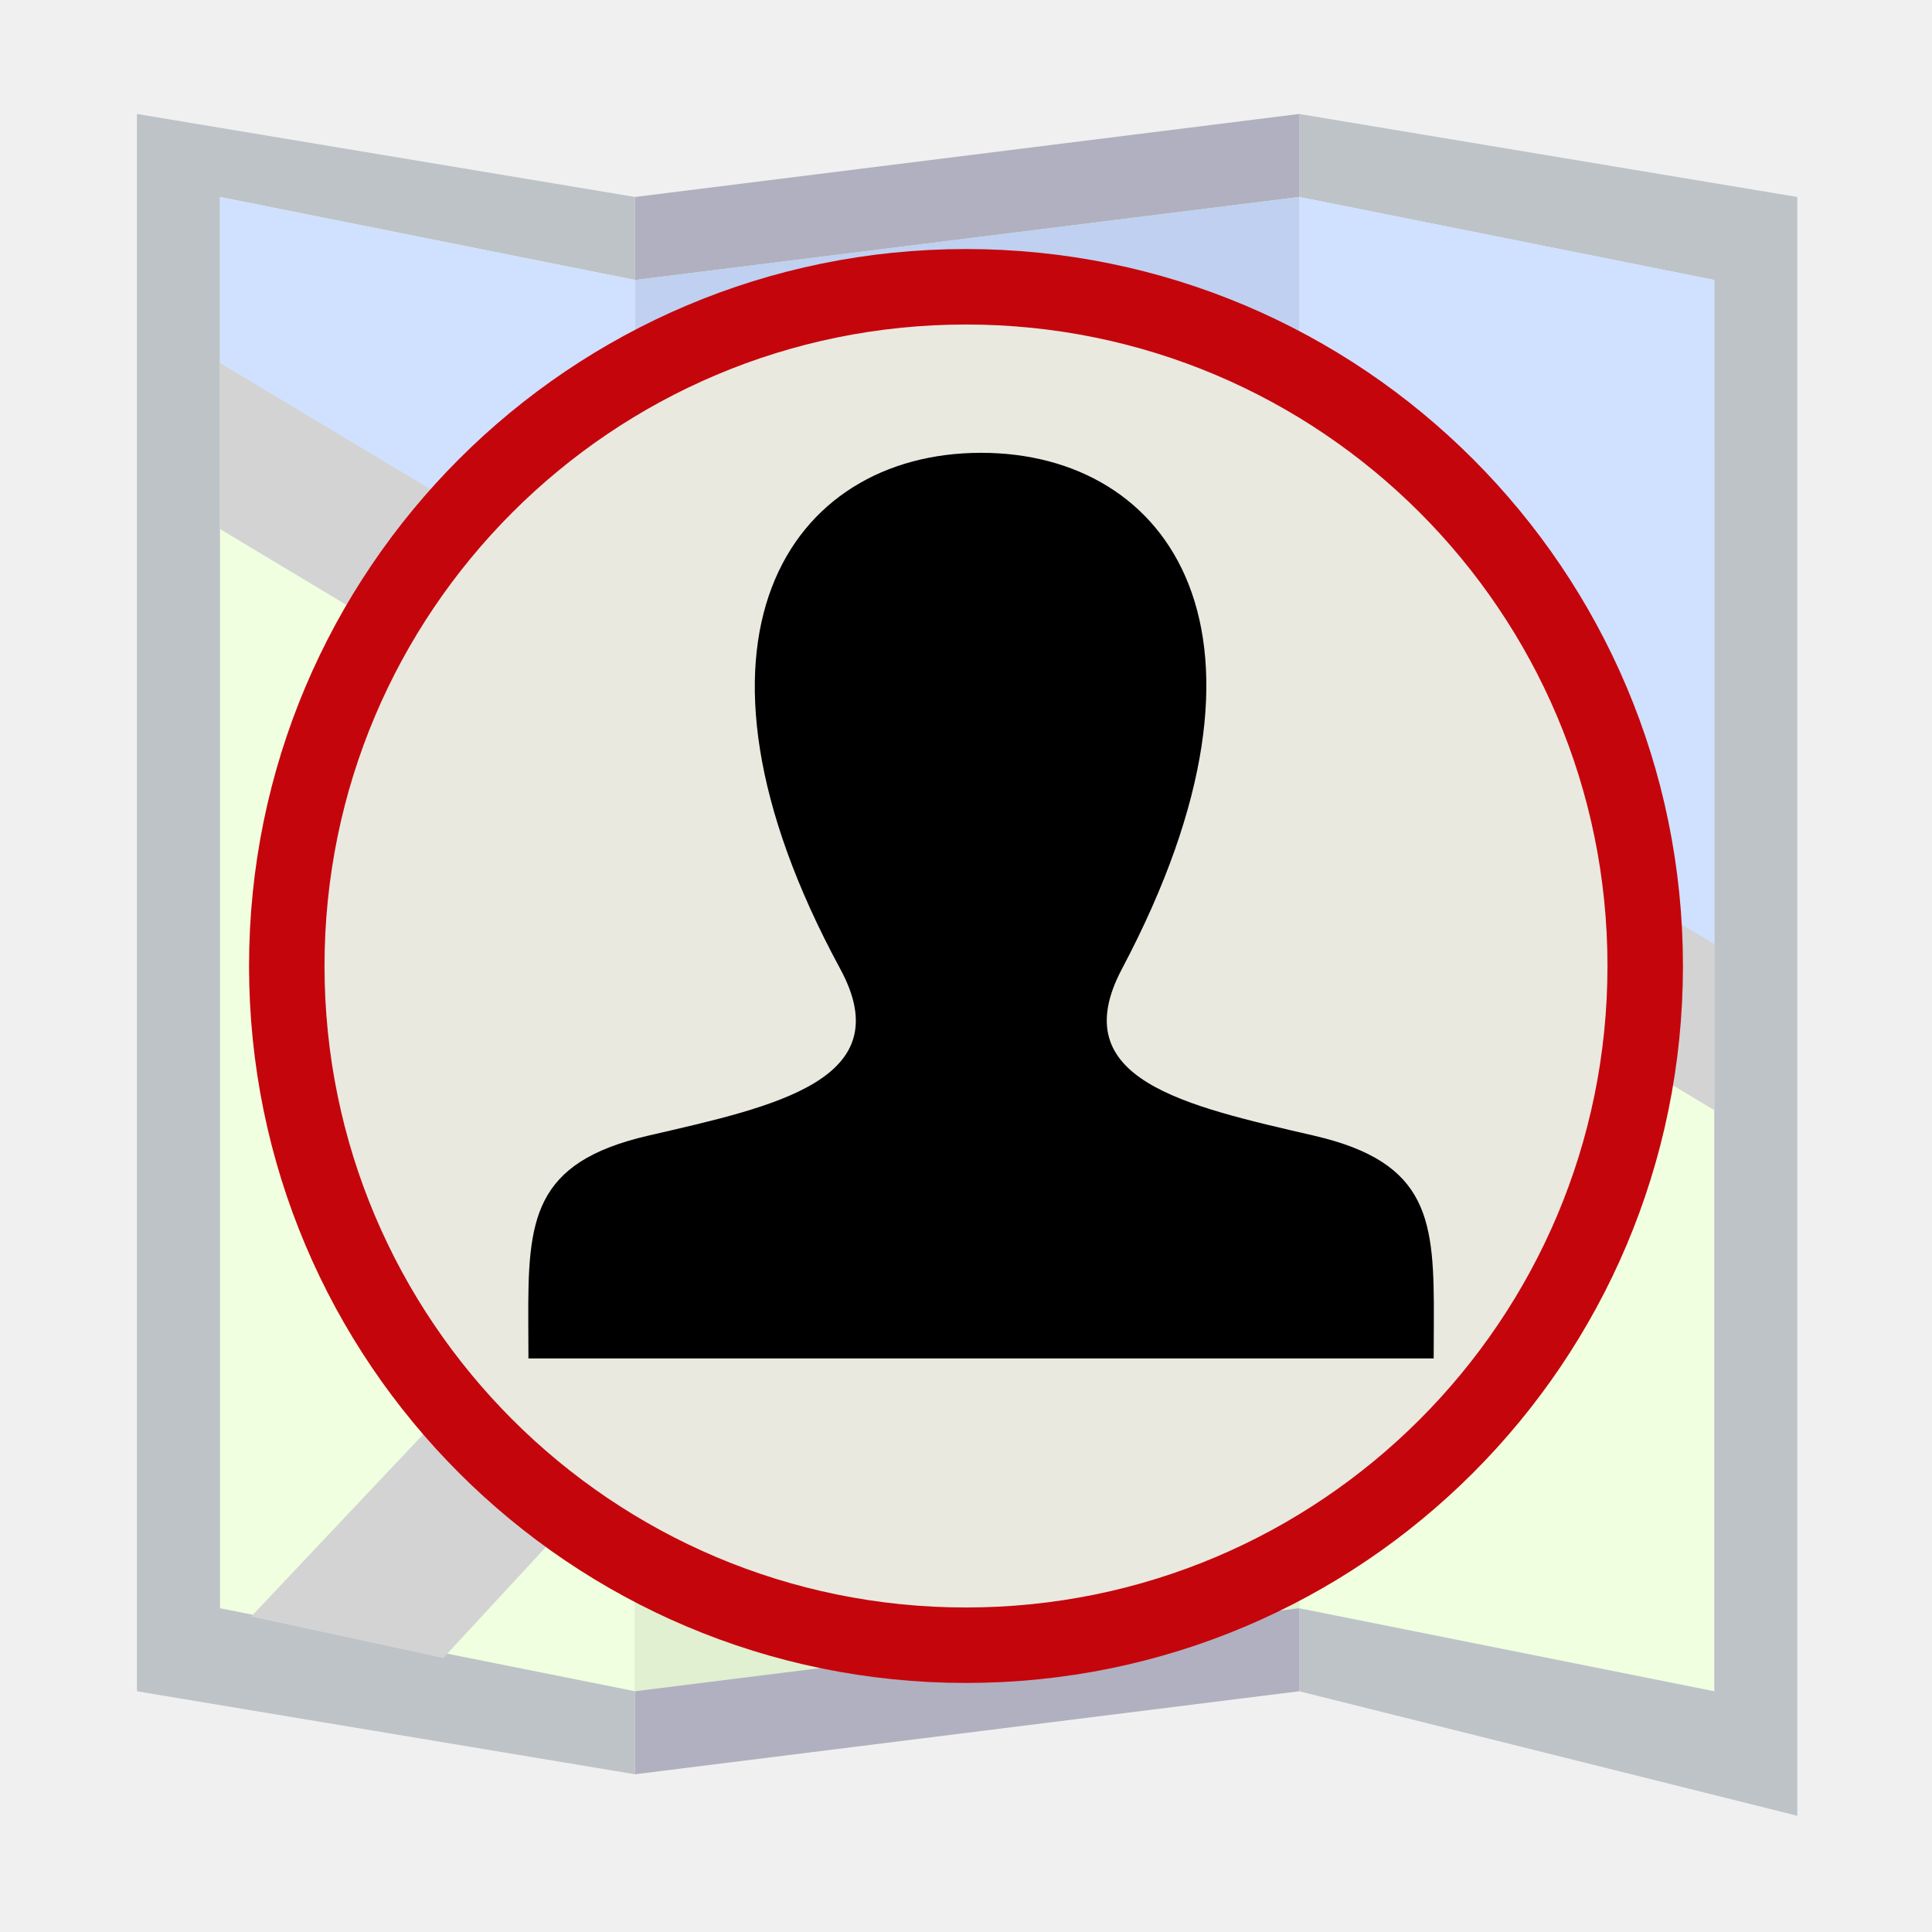
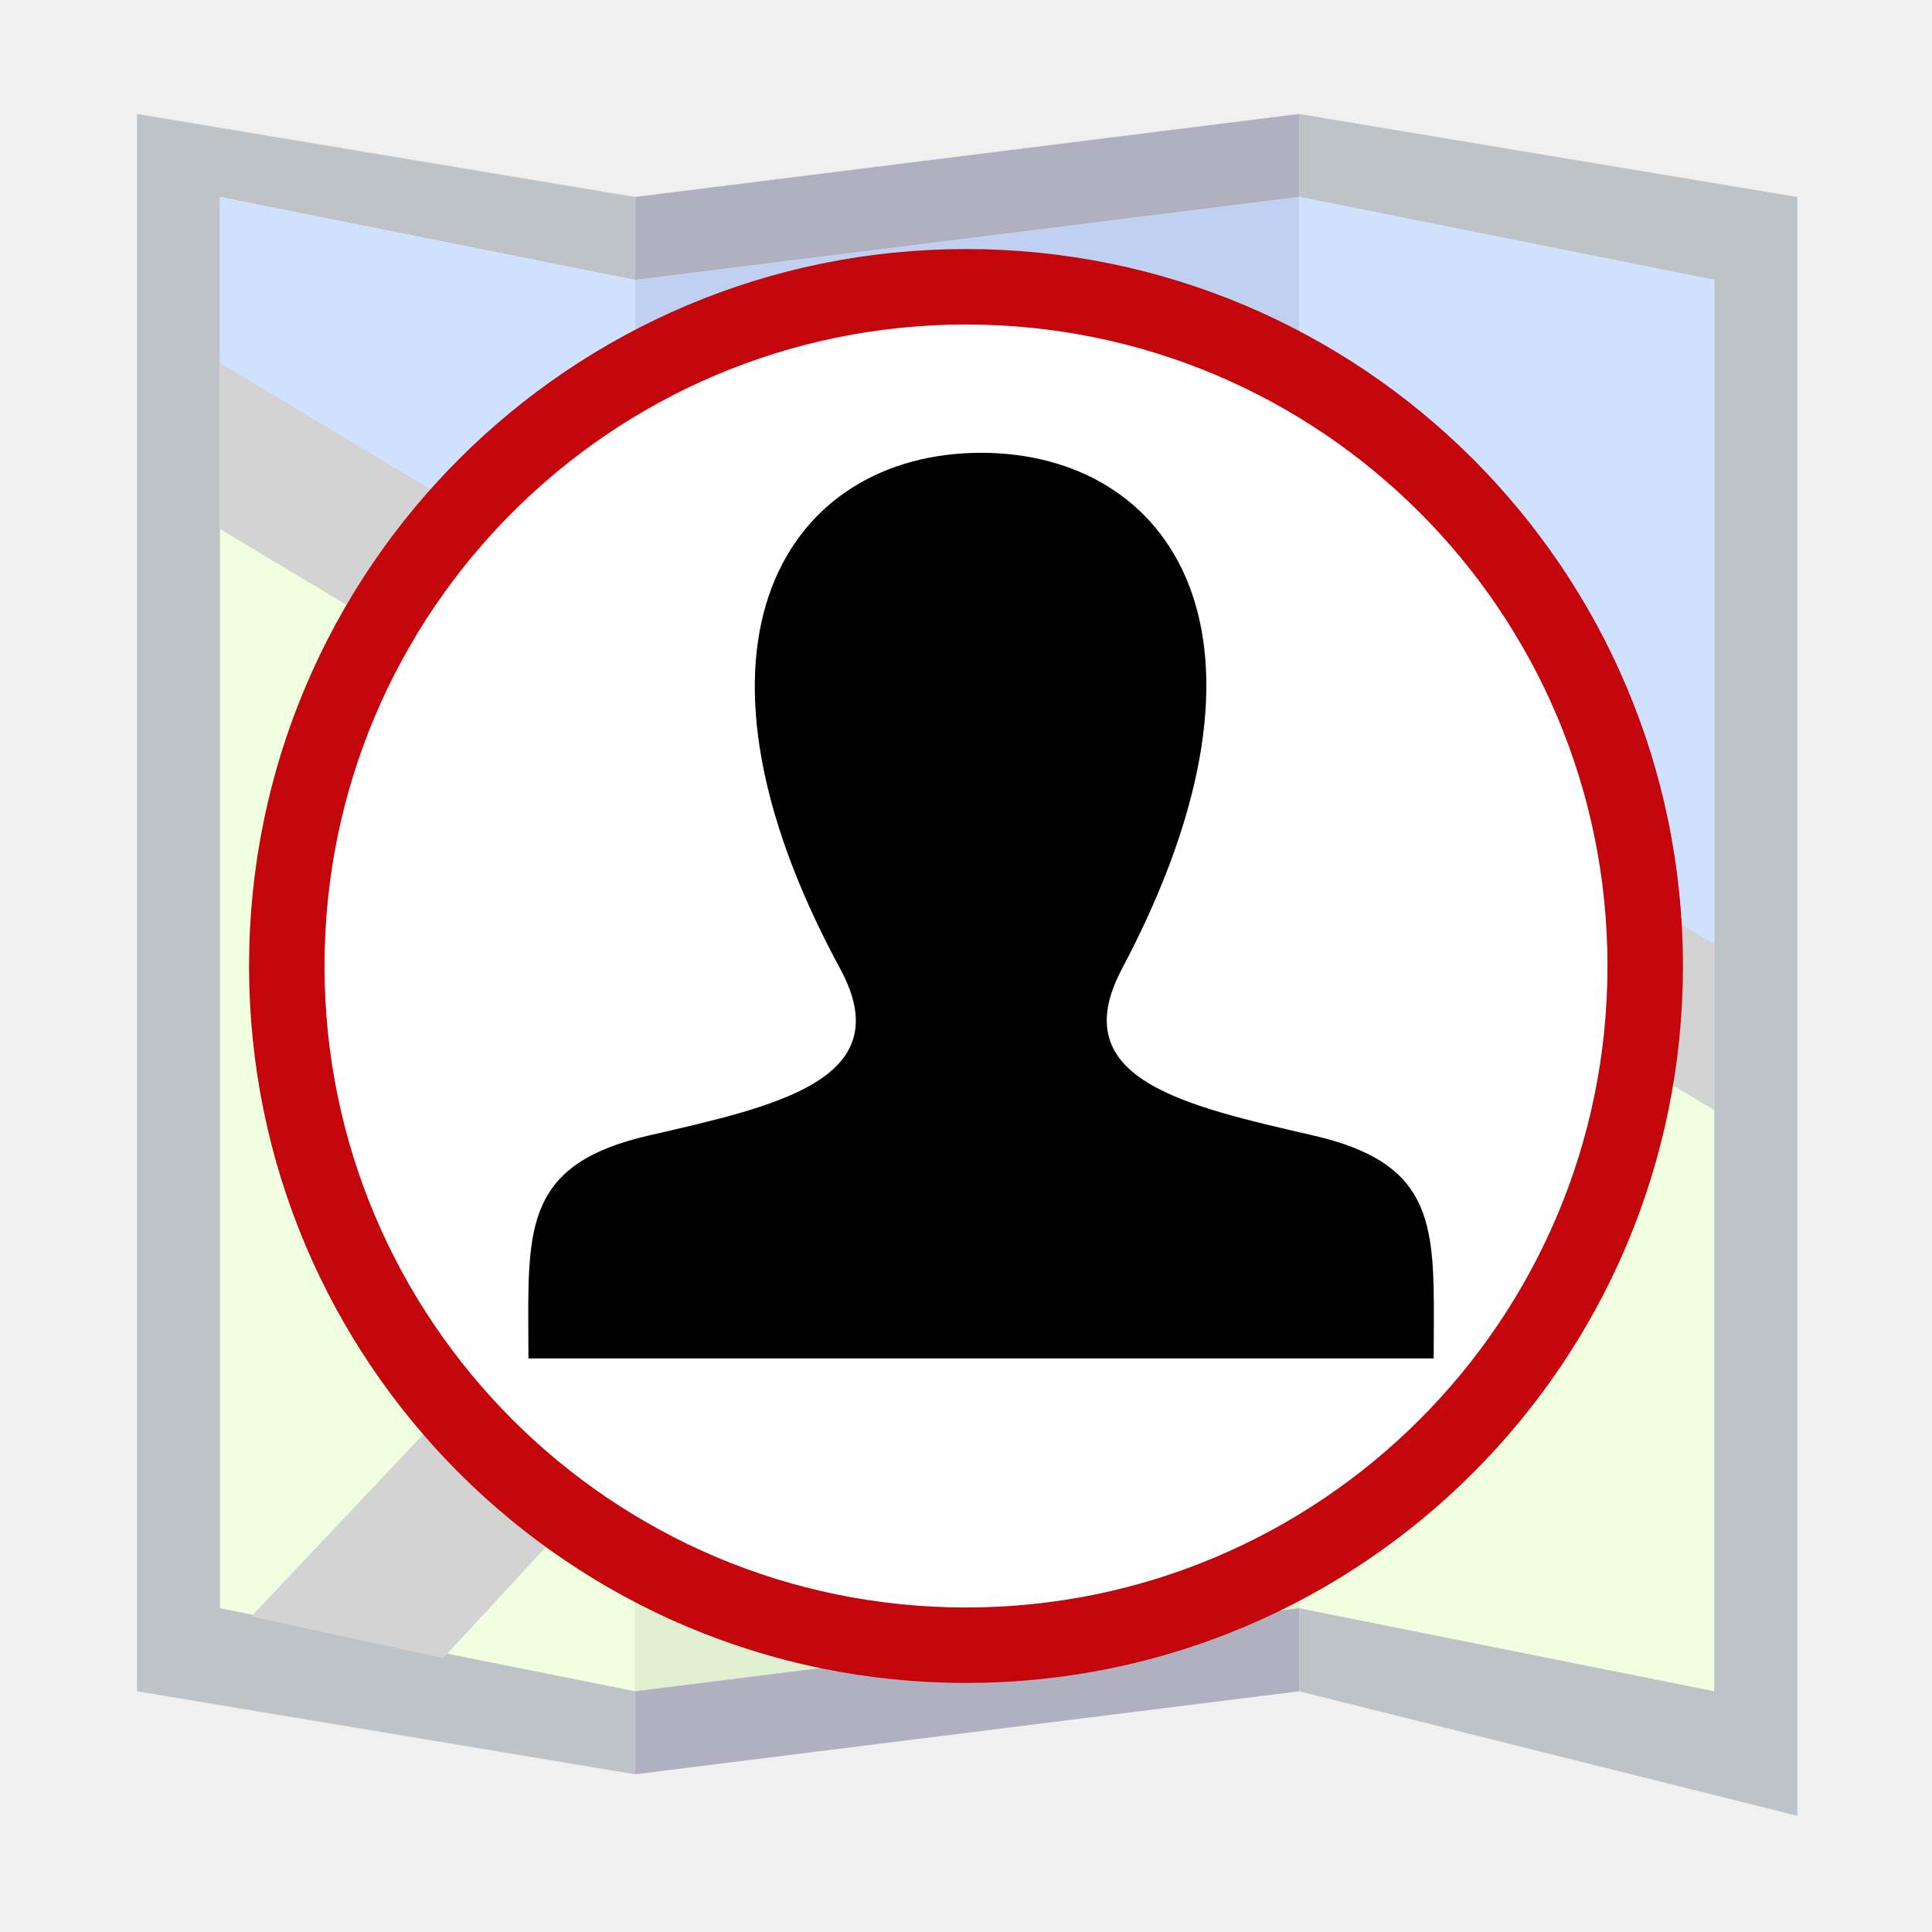
<svg xmlns="http://www.w3.org/2000/svg" id="datascience-map-icon" width="512px" height="512px" viewBox="0 0 512 512">
  <style>
		#icon-background {
- 			fill: #E9E9E0;
+ 			fill: white;
			stroke: #c5050c;
		}
		#icon-body {
			fill: black;
		}
	</style>
  <g transform="translate(256 256) scale(1 -1) translate(-256 -256)">
    <g transform="scale(22) translate(-0.35 -1028.5)">
      <path d="m8 1030.4 8 1v19l -8 -1z" fill="#b0b0c0" />
      <path d="m2 1031.4 6 -1v19l -6 1z" fill="#bdc3c7" />
      <path d="m16 1031.4 6 -1.5v 19.5l -6 1 z" fill="#bdc3c7" />
      <path d="m3 1032.4 5 -1v17l -5 1z" fill="#f0ffe0" />
      <path d="m8 1031.4 8 1v17l -8 -1z" fill="#e0f0d0" />
      <path d="m21 1048.4 -5 1v -17l5 -1z" fill="#f0ffe0" />
      <path d="m5.688 1031.8 -2.312 0.5 4.625 4.9v -2.9l -2.312 -2.5z" fill="lightgrey" />
      <path d="m21 1046.4 -5 1v -6l5 -3z" fill="lightgrey" />
      <path d="m21 1048.4 -5 1v -6l5 -3z" fill="#d0e0ff" />
      <path d="m8 1042.4 8 -1v6l -8 -1z" fill="lightgrey" />
      <path d="m8 1044.4 8 -1v6l -8 -1z" fill="#c0d0f0" />
      <path d="m3 1045.4 5 -3v4l -5 1z" fill="lightgrey" />
      <path d="m3 1047.4 5 -3v4l -5 1z" fill="#d0e0ff" />
      <path d="m8 8.801v -2.898l4 8.66h -1.469z" transform="translate(0 1028.4)" fill="lightgrey" />
    </g>
  </g>
  <circle id="icon-background" cx="256" cy="256" r="180" stroke-width="20" />
  <g id="icon-body" transform="scale(10) translate(14,12) ">
    <path d="M20.822 18.096c-3.439-.794-6.64-1.49-5.09-4.418 4.72-8.912 1.251-13.678-3.732-13.678-5.082 0-8.464 4.949-3.732 13.678 1.597 2.945-1.725 3.641-5.09 4.418-3.073.71-3.188 2.236-3.178 4.904l.004 1h23.99l.004-.969c.012-2.688-.092-4.222-3.176-4.935z" />
  </g>
</svg>
